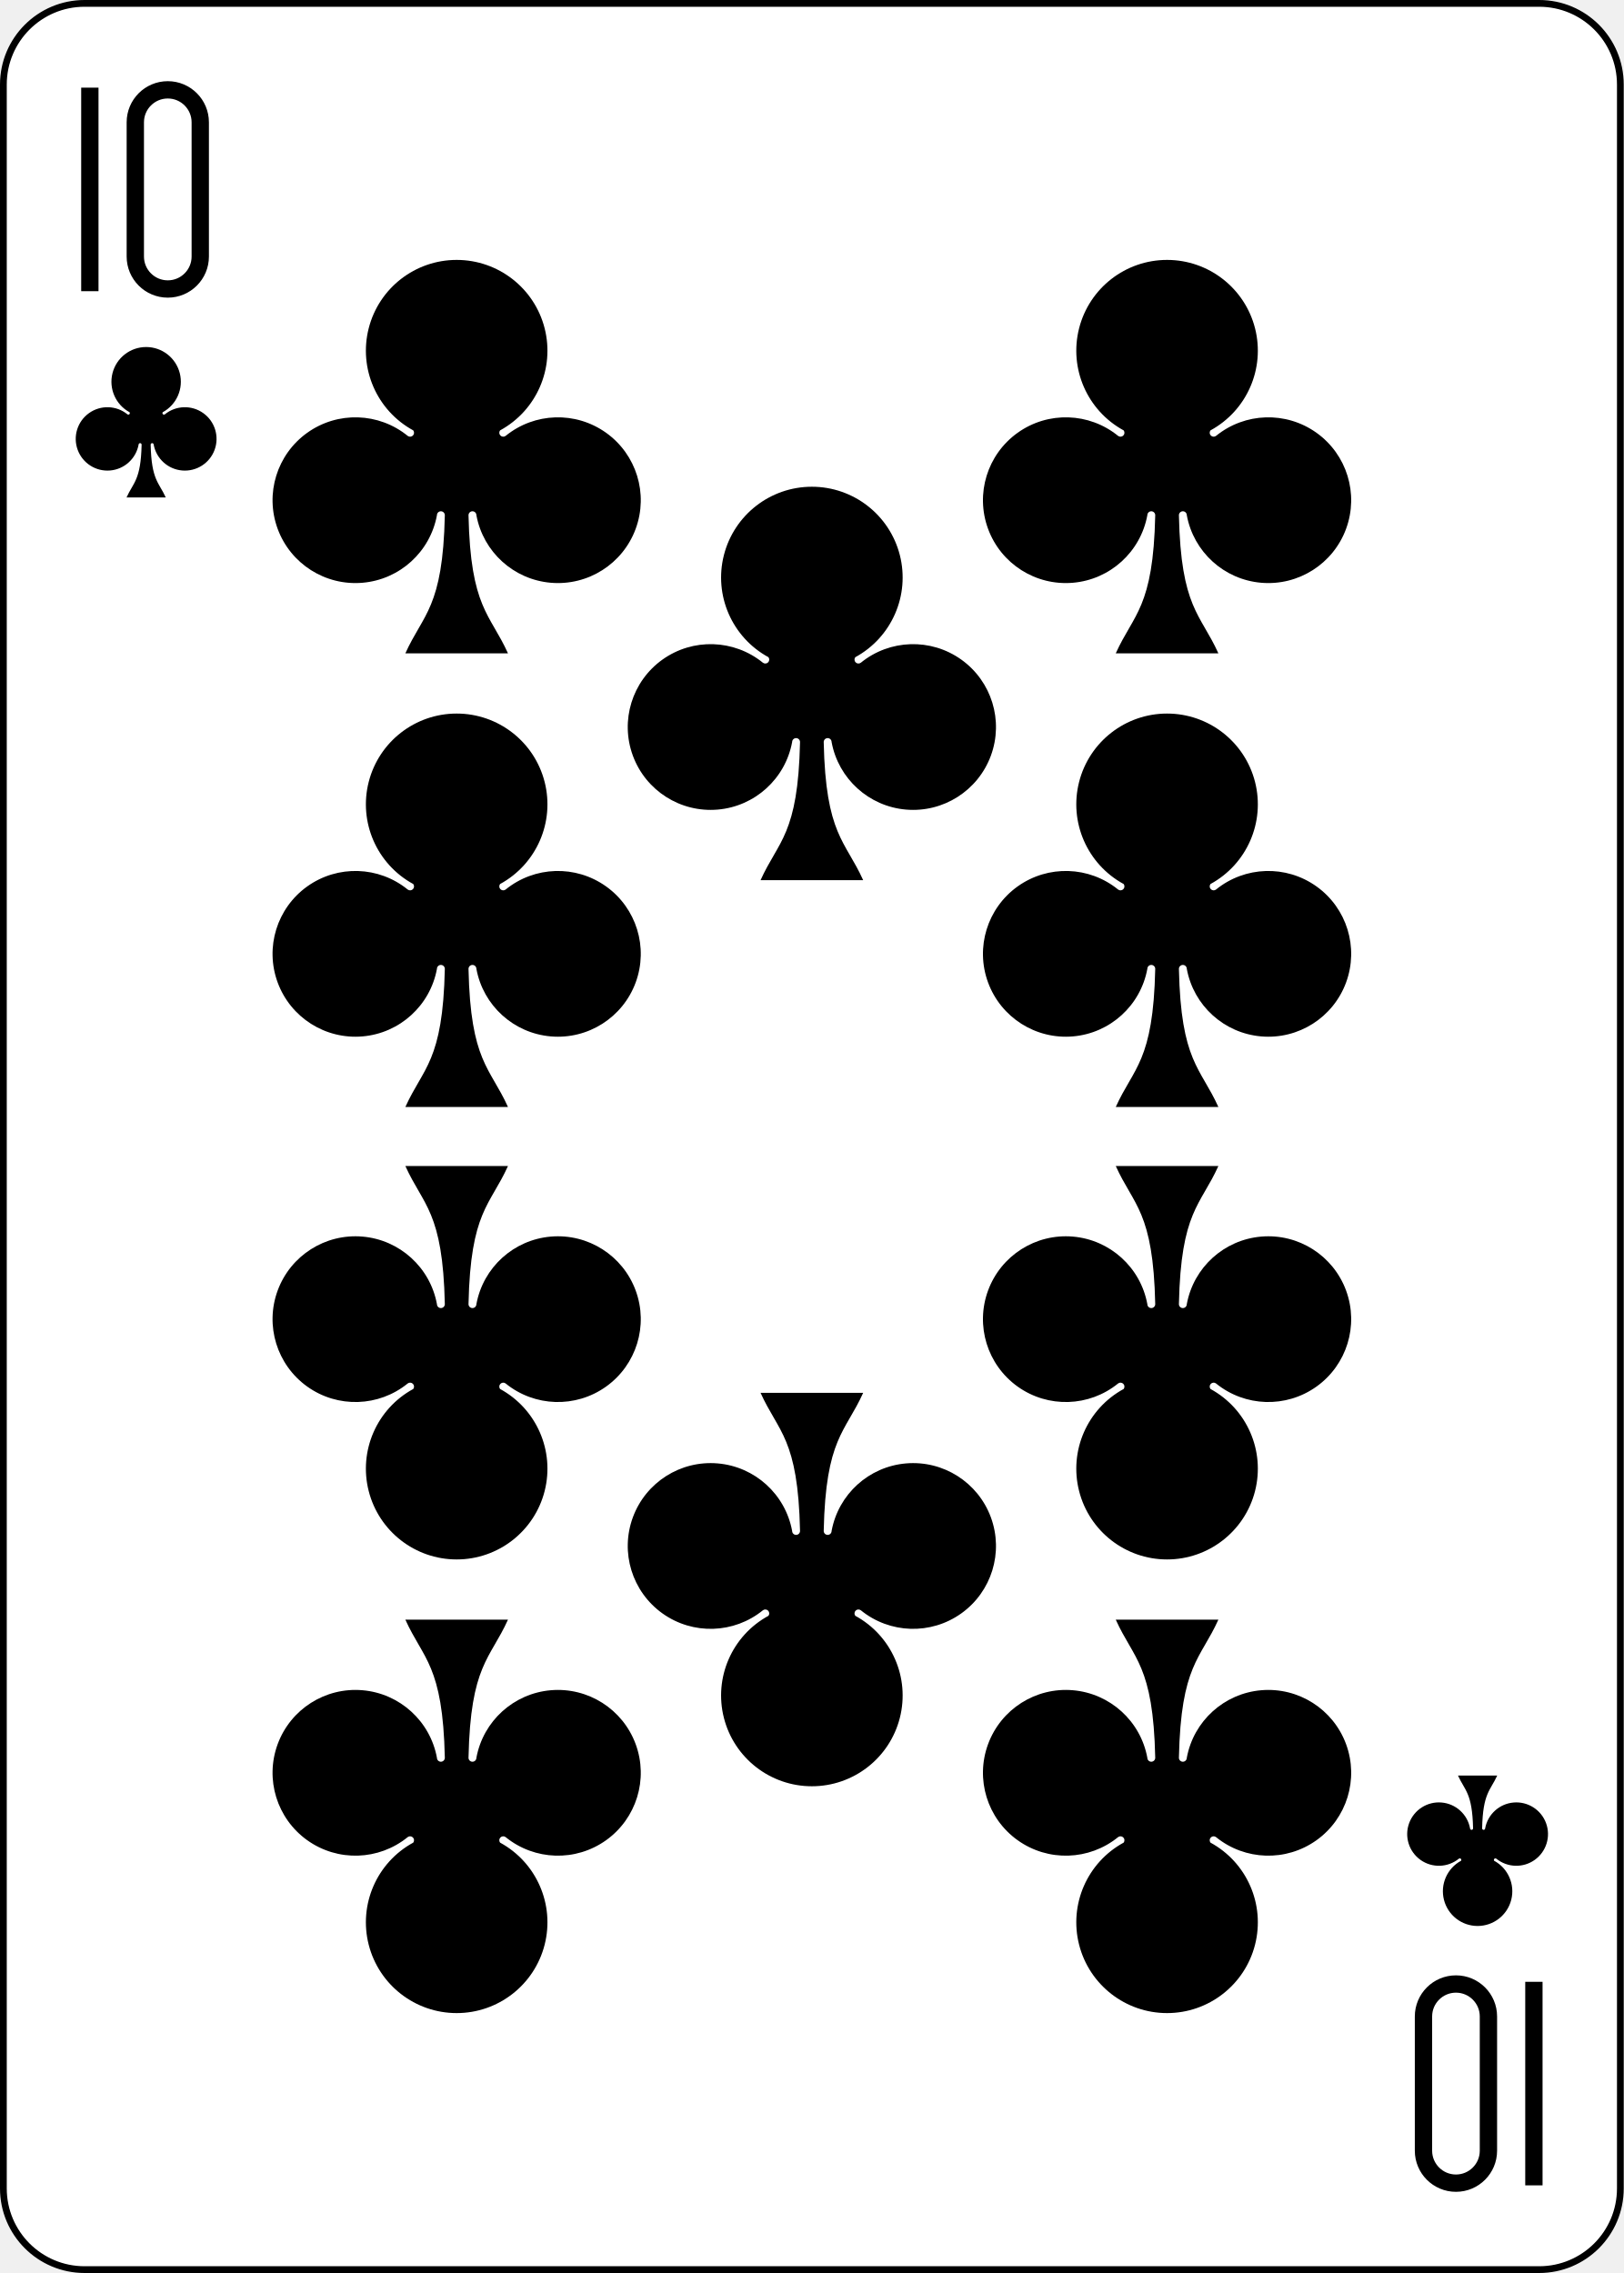
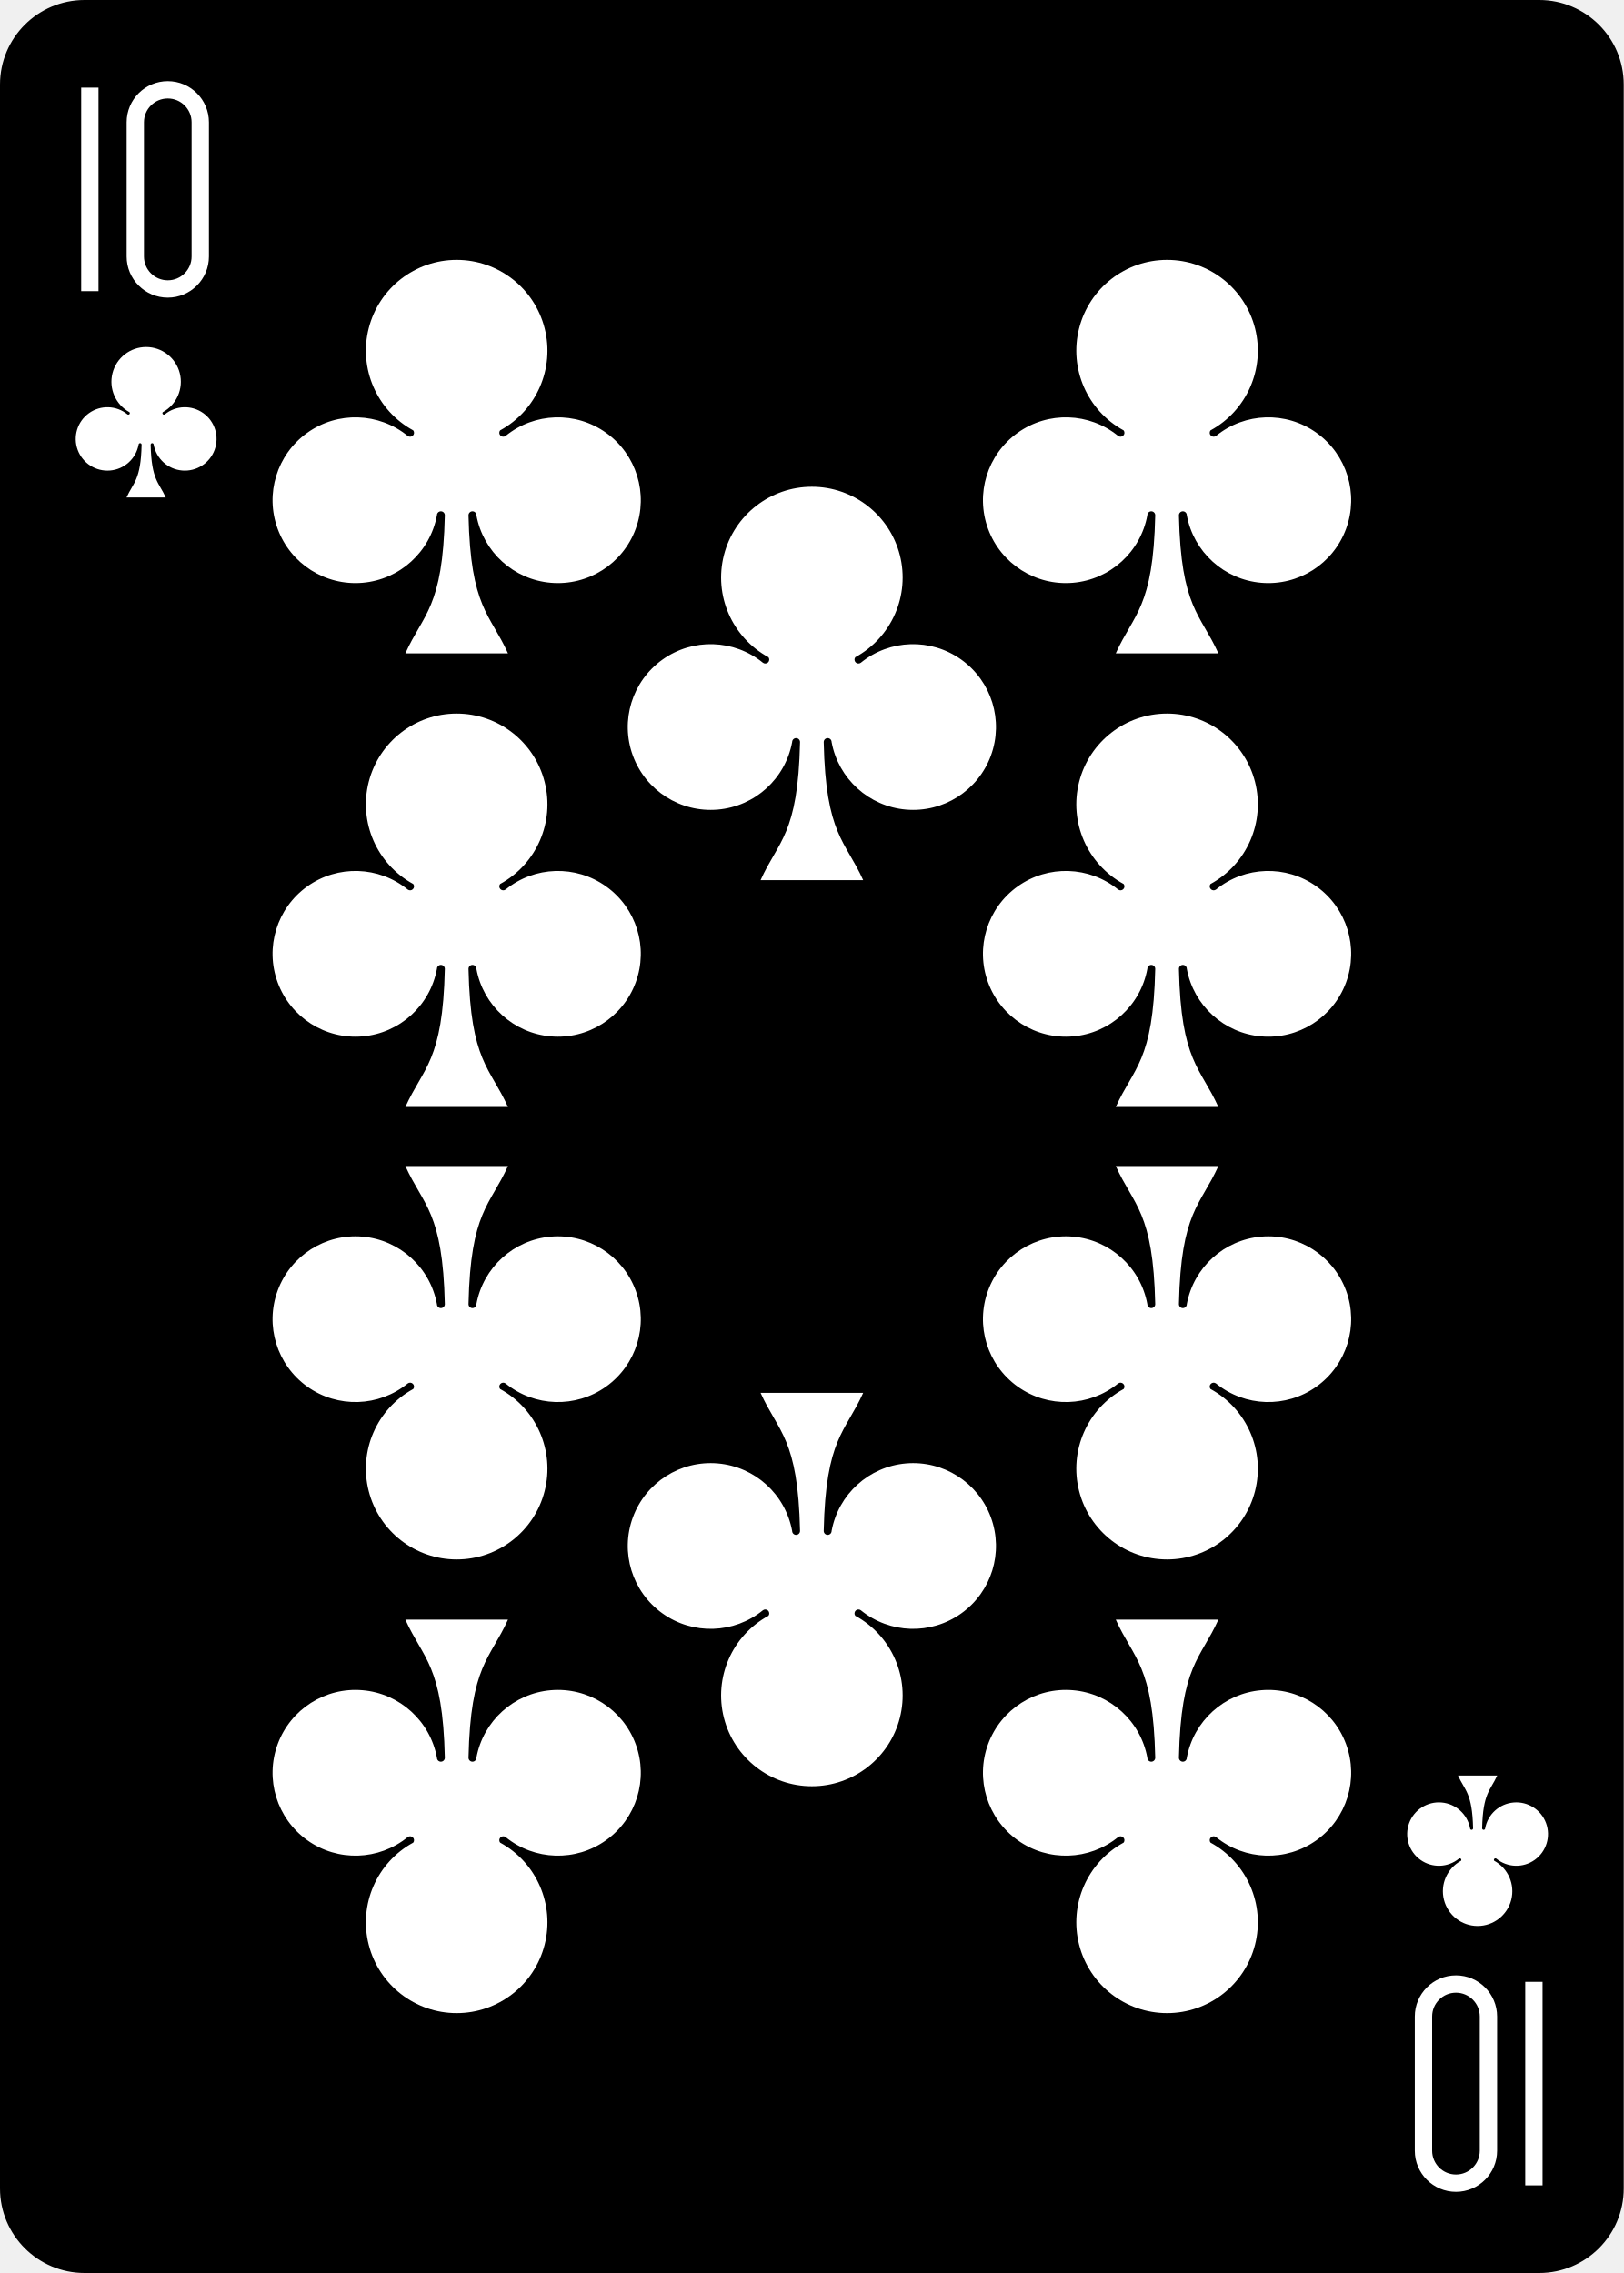
<svg xmlns="http://www.w3.org/2000/svg" xmlns:xlink="http://www.w3.org/1999/xlink" width="2.5in" height="3.5in" viewBox="-120 -168 240 336" preserveAspectRatio="none" class="card" face="TC">
  <symbol id="C" viewBox="-600 -600 1200 1200" preserveAspectRatio="xMinYMid">
-     <path d="M30 150C35 385 85 400 130 500L-130 500C-85 400 -35 385 -30 150A10 10 0 0 0 -50 150A210 210 0 1 1 -124 -51A10 10 0 0 0 -110 -65A230 230 0 1 1 110 -65A10 10 0 0 0 124 -51A210 210 0 1 1 50 150A10 10 0 0 0 30 150Z" fill="black" />
+     <path d="M30 150C35 385 85 400 130 500L-130 500C-85 400 -35 385 -30 150A10 10 0 0 0 -50 150A210 210 0 1 1 -124 -51A10 10 0 0 0 -110 -65A230 230 0 1 1 110 -65A10 10 0 0 0 124 -51A210 210 0 1 1 50 150A10 10 0 0 0 30 150Z" fill="white" />
  </symbol>
  <symbol id="CT" viewBox="-500 -500 1000 1000" preserveAspectRatio="xMinYMid">
-     <path d="M-260 430L-260 -430M-50 0L-50 -310A150 150 0 0 1 250 -310L250 310A150 150 0 0 1 -50 310Z" stroke="black" stroke-width="80" stroke-linecap="square" stroke-miterlimit="1.5" fill="none" />
+     <path d="M-260 430L-260 -430M-50 0L-50 -310A150 150 0 0 1 250 -310L250 310A150 150 0 0 1 -50 310Z" stroke="white" stroke-width="80" stroke-linecap="square" stroke-miterlimit="1.5" fill="none" />
  </symbol>
-   <rect width="239" height="335" x="-119.5" y="-167.5" rx="12" ry="12" fill="white" stroke="black" />
+   <rect width="239" height="335" x="-119.5" y="-167.5" rx="12" ry="12" fill="black" stroke="black" />
  <use xlink:href="#CT" height="32" width="32" x="-114.4" y="-156" />
  <use xlink:href="#C" height="26.769" width="26.769" x="-111.784" y="-119" />
  <use xlink:href="#C" height="70" width="70" x="-87.501" y="-135.588" />
  <use xlink:href="#C" height="70" width="70" x="17.501" y="-135.588" />
  <use xlink:href="#C" height="70" width="70" x="-87.501" y="-68.529" />
  <use xlink:href="#C" height="70" width="70" x="17.501" y="-68.529" />
  <use xlink:href="#C" height="70" width="70" x="-35" y="-102.058" />
  <g transform="rotate(180)">
    <use xlink:href="#CT" height="32" width="32" x="-114.4" y="-156" />
    <use xlink:href="#C" height="26.769" width="26.769" x="-111.784" y="-119" />
    <use xlink:href="#C" height="70" width="70" x="-87.501" y="-135.588" />
    <use xlink:href="#C" height="70" width="70" x="17.501" y="-135.588" />
    <use xlink:href="#C" height="70" width="70" x="-87.501" y="-68.529" />
    <use xlink:href="#C" height="70" width="70" x="17.501" y="-68.529" />
    <use xlink:href="#C" height="70" width="70" x="-35" y="-102.058" />
  </g>
</svg>
